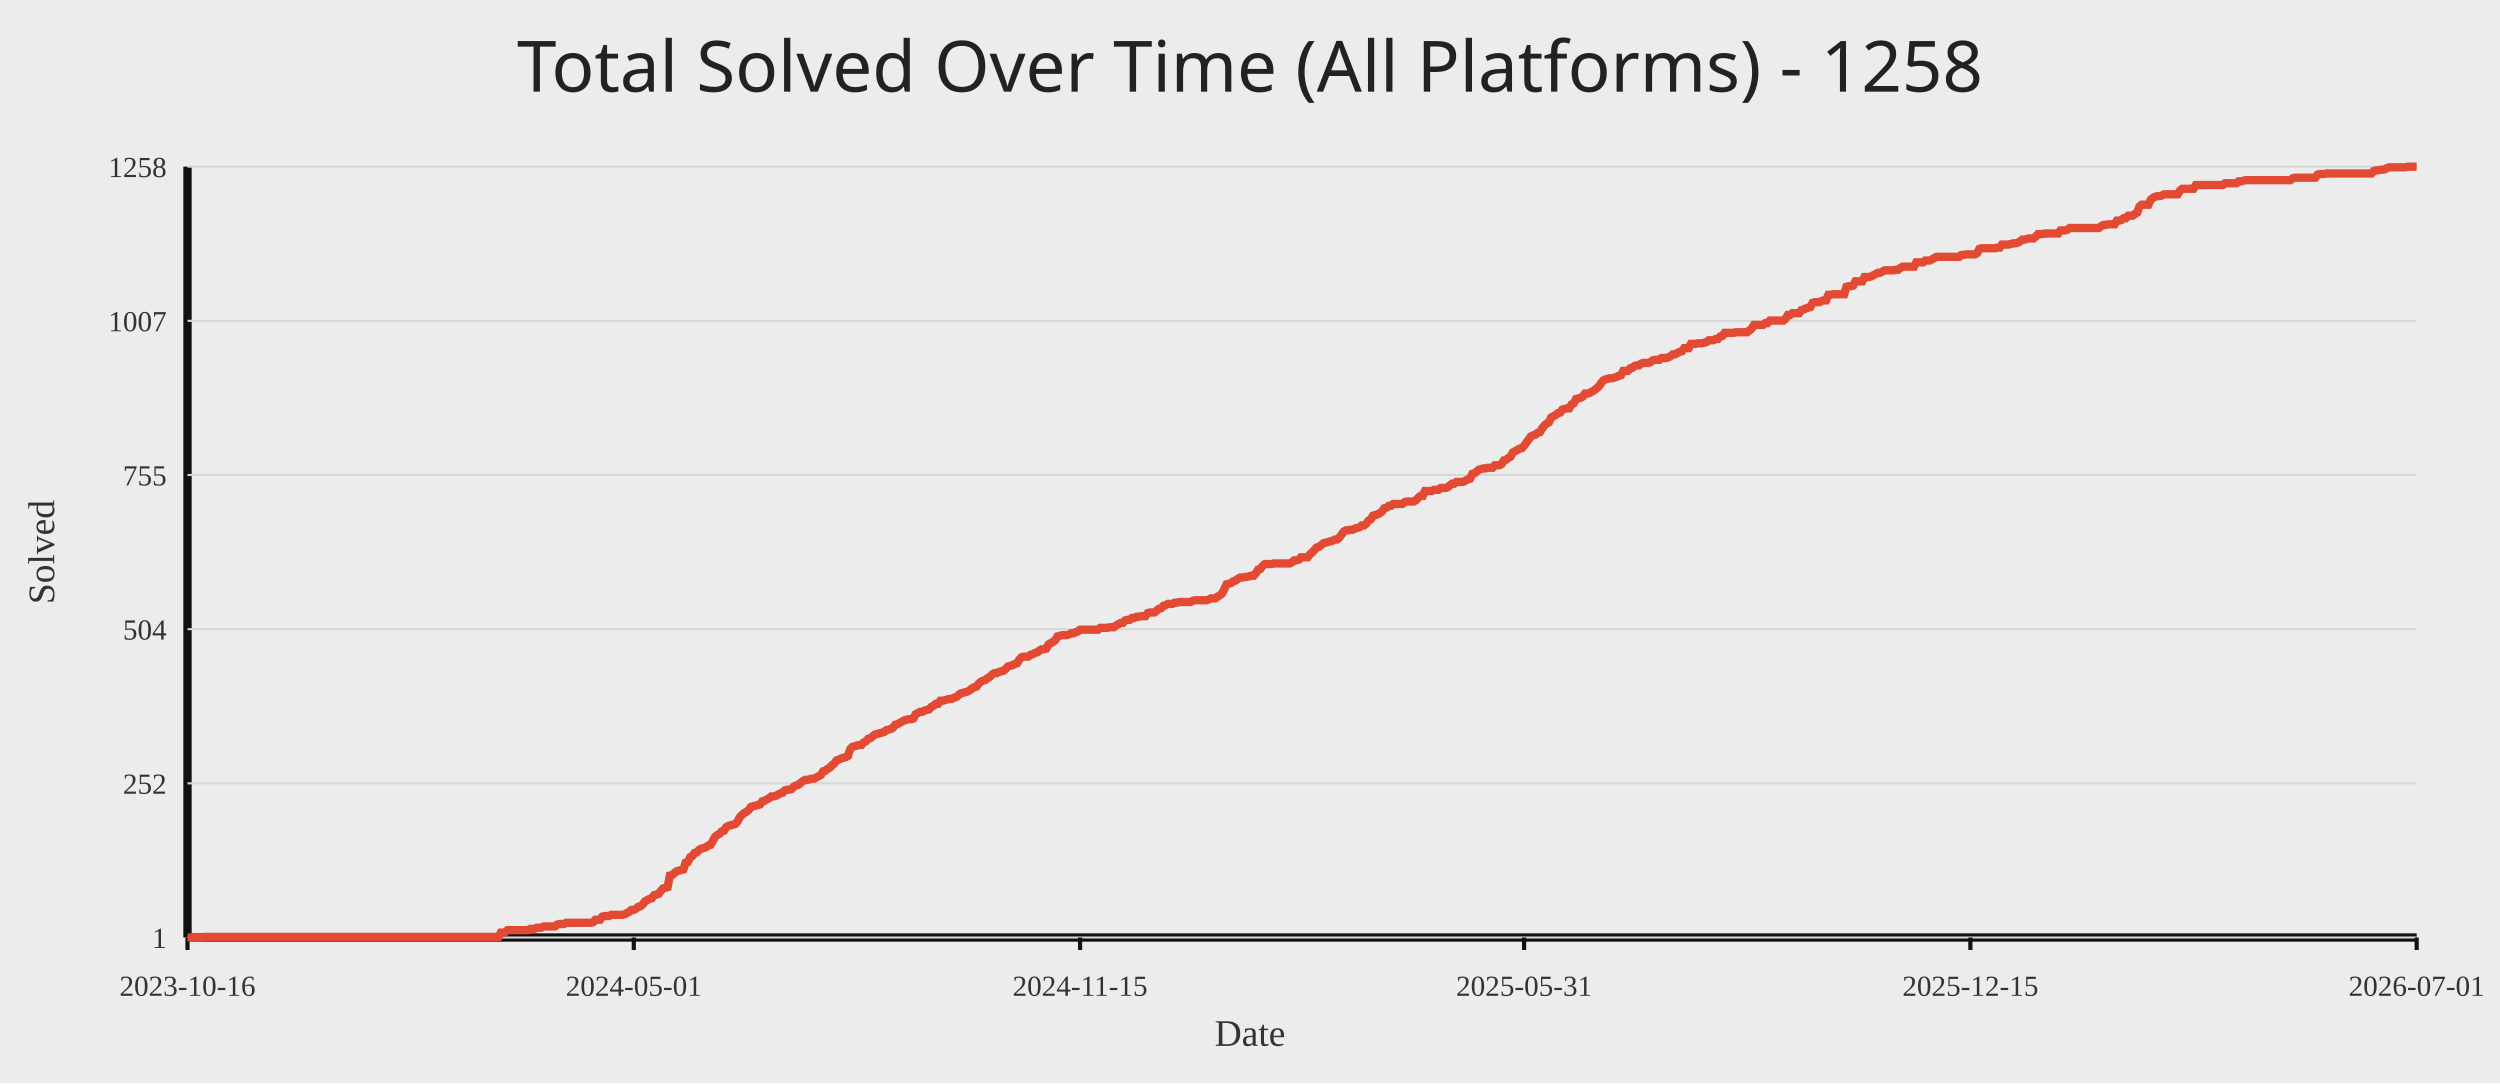
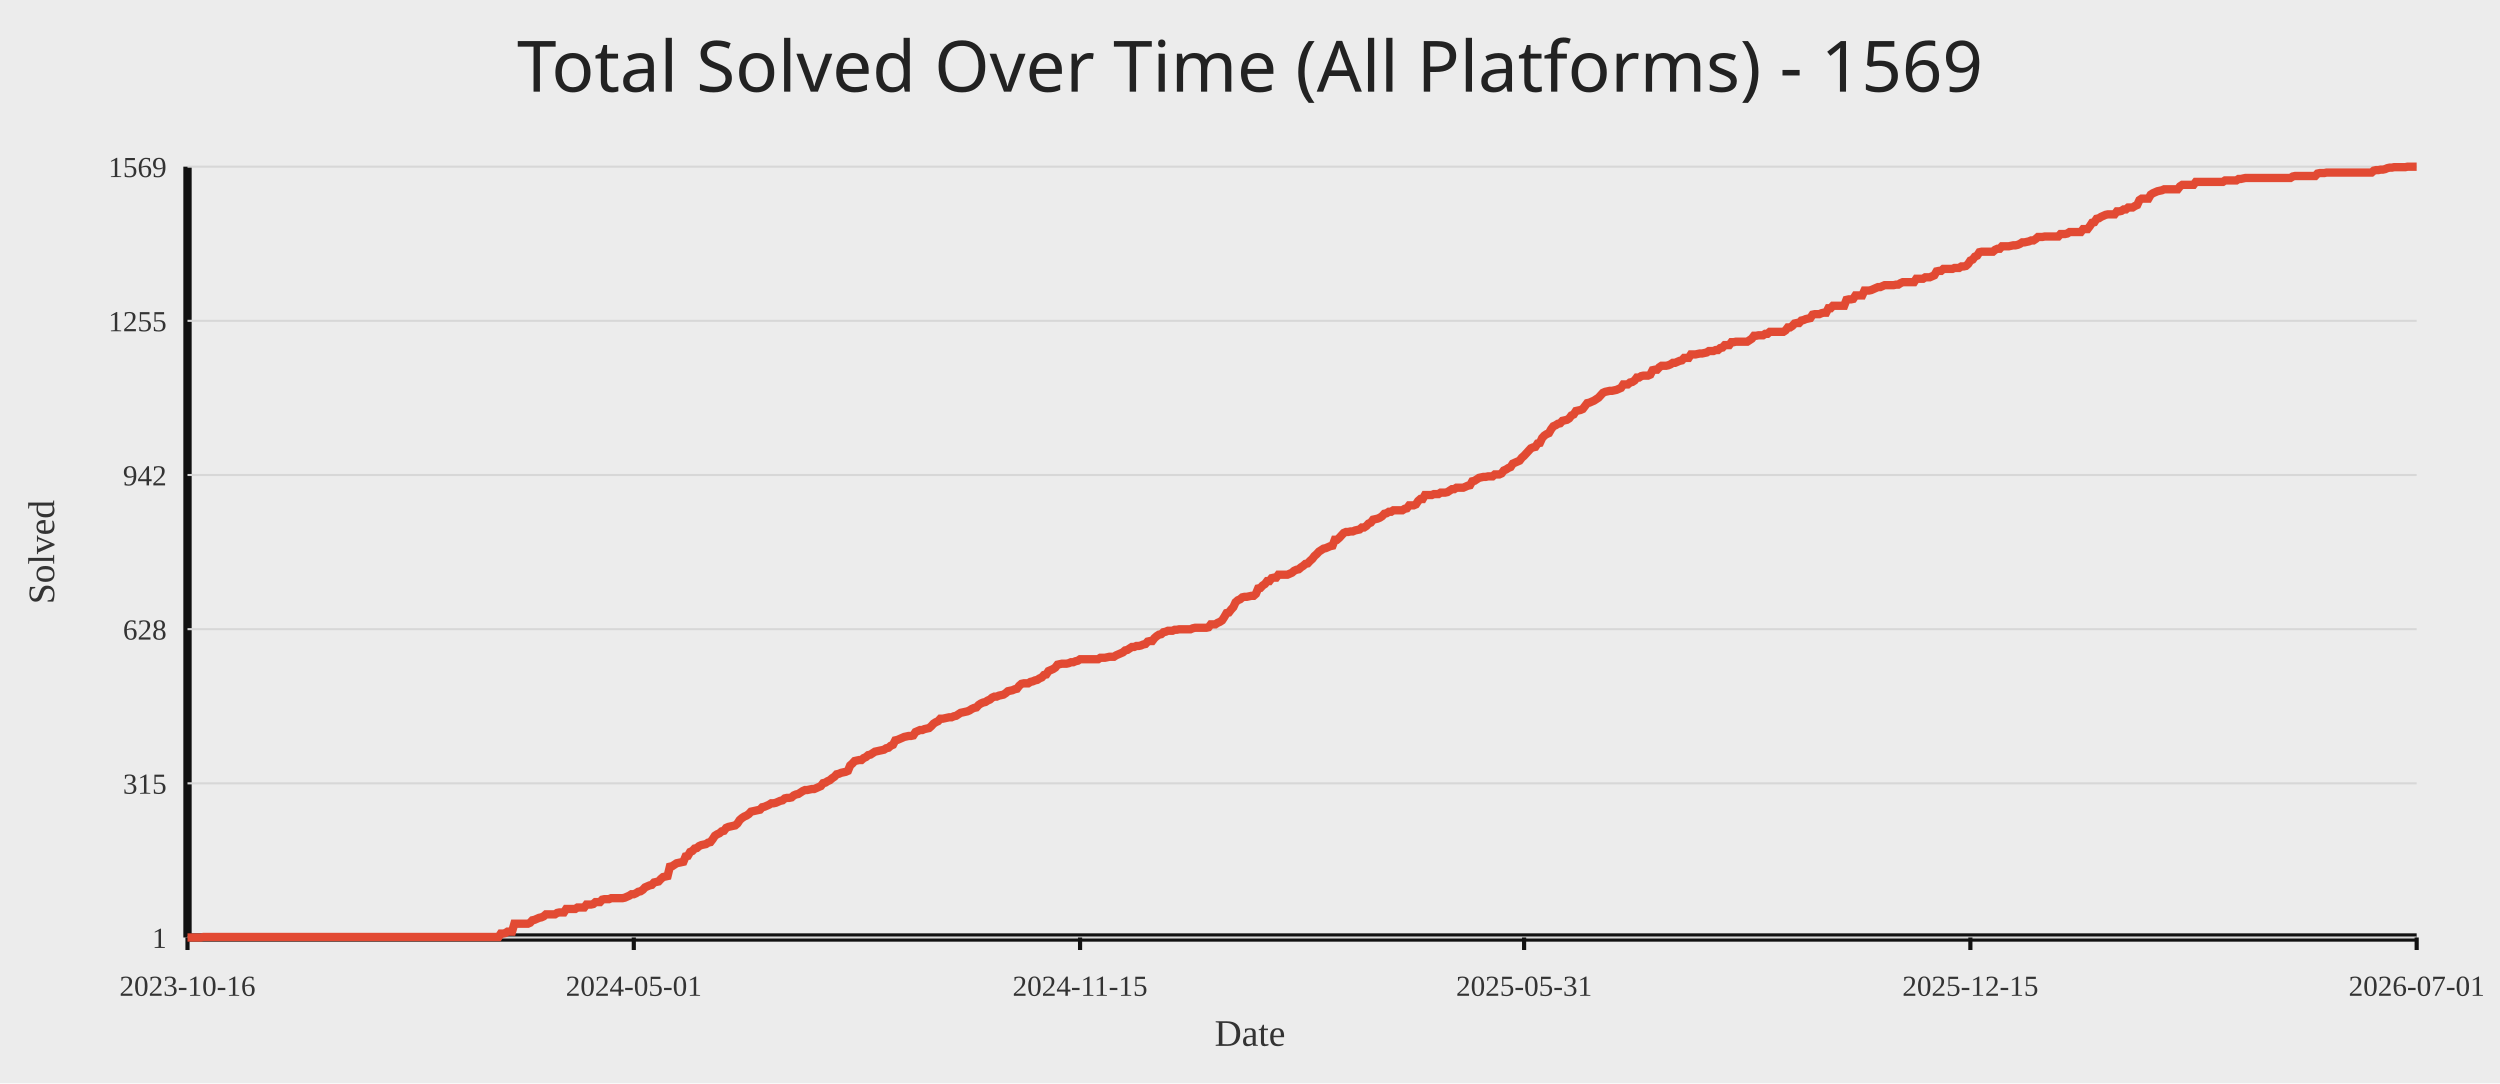
<svg xmlns="http://www.w3.org/2000/svg" width="1200" height="520">
  <rect width="100%" height="100%" fill="#ececec" />
-   <text x="50%" y="44" text-anchor="middle" fill="#222" font-size="34" font-family="Comic Sans MS, Segoe UI">Total Solved Over Time (All Platforms) - 1258</text>
+   <text x="50%" y="44" text-anchor="middle" fill="#222" font-size="34" font-family="Comic Sans MS, Segoe UI">Total Solved Over Time (All Platforms) - 1569</text>
  <line x1="90" y1="450" x2="1160" y2="450" stroke="#111" stroke-width="4" />
  <line x1="90" y1="80" x2="90" y2="450" stroke="#111" stroke-width="4" />
  <line x1="90" y1="450.00" x2="1160" y2="450.00" stroke="#d7d7d7" stroke-width="1" />
  <text x="80" y="455.00" text-anchor="end" fill="#333" font-size="14">1</text>
  <line x1="90" y1="376.00" x2="1160" y2="376.00" stroke="#d7d7d7" stroke-width="1" />
-   <text x="80" y="381.00" text-anchor="end" fill="#333" font-size="14">252</text>
+   <text x="80" y="381.00" text-anchor="end" fill="#333" font-size="14">315</text>
  <line x1="90" y1="302.00" x2="1160" y2="302.00" stroke="#d7d7d7" stroke-width="1" />
-   <text x="80" y="307.00" text-anchor="end" fill="#333" font-size="14">504</text>
+   <text x="80" y="307.00" text-anchor="end" fill="#333" font-size="14">628</text>
  <line x1="90" y1="228.00" x2="1160" y2="228.00" stroke="#d7d7d7" stroke-width="1" />
-   <text x="80" y="233.00" text-anchor="end" fill="#333" font-size="14">755</text>
+   <text x="80" y="233.00" text-anchor="end" fill="#333" font-size="14">942</text>
  <line x1="90" y1="154.00" x2="1160" y2="154.00" stroke="#d7d7d7" stroke-width="1" />
-   <text x="80" y="159.00" text-anchor="end" fill="#333" font-size="14">1007</text>
+   <text x="80" y="159.00" text-anchor="end" fill="#333" font-size="14">1255</text>
  <line x1="90" y1="80.00" x2="1160" y2="80.00" stroke="#d7d7d7" stroke-width="1" />
-   <text x="80" y="85.00" text-anchor="end" fill="#333" font-size="14">1258</text>
+   <text x="80" y="85.00" text-anchor="end" fill="#333" font-size="14">1569</text>
  <line x1="90.00" y1="450" x2="90.00" y2="456" stroke="#111" stroke-width="2" />
  <text x="90.00" y="478" text-anchor="middle" fill="#333" font-size="14">2023-10-16</text>
  <line x1="304.22" y1="450" x2="304.22" y2="456" stroke="#111" stroke-width="2" />
  <text x="304.22" y="478" text-anchor="middle" fill="#333" font-size="14">2024-05-01</text>
  <line x1="518.43" y1="450" x2="518.43" y2="456" stroke="#111" stroke-width="2" />
  <text x="518.43" y="478" text-anchor="middle" fill="#333" font-size="14">2024-11-15</text>
  <line x1="731.57" y1="450" x2="731.57" y2="456" stroke="#111" stroke-width="2" />
  <text x="731.57" y="478" text-anchor="middle" fill="#333" font-size="14">2025-05-31</text>
  <line x1="945.78" y1="450" x2="945.78" y2="456" stroke="#111" stroke-width="2" />
  <text x="945.78" y="478" text-anchor="middle" fill="#333" font-size="14">2025-12-15</text>
  <line x1="1160.00" y1="450" x2="1160.00" y2="456" stroke="#111" stroke-width="2" />
  <text x="1160.00" y="478" text-anchor="middle" fill="#333" font-size="14">2026-07-01</text>
-   <polyline fill="none" stroke="#e24a33" stroke-width="4" points="90.00,450.00 91.08,450.00 92.16,450.00 93.25,450.00 94.33,450.00 95.41,450.00 96.49,450.00 97.57,449.71 98.66,449.71 99.74,449.71 100.82,449.71 101.90,449.71 102.98,449.71 104.06,449.71 105.15,449.71 106.23,449.71 107.31,449.71 108.39,449.71 109.47,449.71 110.56,449.71 111.64,449.71 112.72,449.71 113.80,449.71 114.88,449.71 115.97,449.71 117.05,449.71 118.13,449.71 119.21,449.71 120.29,449.71 121.38,449.71 122.46,449.71 123.54,449.71 124.62,449.71 125.70,449.71 126.78,449.71 127.87,449.71 128.95,449.71 130.03,449.71 131.11,449.71 132.19,449.71 133.28,449.71 134.36,449.71 135.44,449.71 136.52,449.71 137.60,449.71 138.69,449.71 139.77,449.71 140.85,449.71 141.93,449.71 143.01,449.71 144.10,449.71 145.18,449.71 146.26,449.71 147.34,449.71 148.42,449.71 149.50,449.71 150.59,449.71 151.67,449.71 152.75,449.71 153.83,449.71 154.91,449.71 156.00,449.71 157.08,449.71 158.16,449.71 159.24,449.71 160.32,449.71 161.41,449.71 162.49,449.71 163.57,449.71 164.65,449.71 165.73,449.71 166.81,449.71 167.90,449.71 168.98,449.71 170.06,449.71 171.14,449.71 172.22,449.71 173.31,449.71 174.39,449.71 175.47,449.71 176.55,449.71 177.63,449.71 178.72,449.71 179.80,449.71 180.88,449.71 181.96,449.71 183.04,449.71 184.13,449.71 185.21,449.71 186.29,449.71 187.37,449.71 188.45,449.71 189.53,449.71 190.62,449.71 191.70,449.71 192.78,449.71 193.86,449.71 194.94,449.71 196.03,449.71 197.11,449.71 198.19,449.71 199.27,449.71 200.35,449.71 201.44,449.71 202.52,449.71 203.60,449.71 204.68,449.71 205.76,449.71 206.85,449.71 207.93,449.71 209.01,449.71 210.09,449.71 211.17,449.71 212.25,449.71 213.34,449.71 214.42,449.71 215.50,449.71 216.58,449.71 217.66,449.71 218.75,449.71 219.83,449.71 220.91,449.71 221.99,449.71 223.07,449.71 224.16,449.71 225.24,449.71 226.32,449.71 227.40,449.71 228.48,449.71 229.57,449.71 230.65,449.71 231.73,449.71 232.81,449.71 233.89,449.71 234.97,449.71 236.06,449.71 237.14,449.71 238.22,449.71 239.30,449.71 240.38,447.65 241.47,447.65 242.55,447.35 243.63,446.47 244.71,446.47 245.79,446.47 246.88,446.47 247.96,446.47 249.04,446.47 250.12,446.47 251.20,446.47 252.29,446.47 253.37,446.47 254.45,445.88 255.53,445.88 256.61,445.88 257.69,445.29 258.78,445.29 259.86,445.29 260.94,444.70 262.02,444.70 263.10,444.70 264.19,444.70 265.27,444.70 266.35,444.70 267.43,443.82 268.51,443.52 269.60,443.52 270.68,443.52 271.76,442.94 272.84,442.94 273.92,442.94 275.01,442.94 276.09,442.94 277.17,442.94 278.25,442.94 279.33,442.94 280.41,442.94 281.50,442.94 282.58,442.94 283.66,442.94 284.74,442.64 285.82,441.46 286.91,441.46 287.99,441.46 289.07,439.99 290.15,439.70 291.23,439.70 292.32,439.70 293.40,439.11 294.48,439.11 295.56,439.11 296.64,439.11 297.72,439.11 298.81,439.11 299.89,438.81 300.97,438.23 302.05,437.64 303.13,436.75 304.22,436.75 305.30,436.17 306.38,435.28 307.46,434.99 308.54,434.11 309.63,432.63 310.71,432.04 311.79,431.46 312.87,431.16 313.95,429.69 315.04,429.40 316.12,429.10 317.20,427.63 318.28,426.45 319.36,426.16 320.44,425.86 321.53,420.27 322.61,419.98 323.69,419.09 324.77,418.21 325.85,417.92 326.94,417.62 328.02,417.33 329.10,414.09 330.18,413.79 331.26,411.44 332.35,410.85 333.43,409.38 334.51,409.09 335.59,407.91 336.67,407.32 337.76,407.02 338.84,406.73 339.92,405.85 341.00,405.55 342.08,403.79 343.16,401.73 344.25,400.84 345.33,400.25 346.41,399.08 347.49,398.78 348.57,397.02 349.66,396.43 350.74,396.13 351.82,395.84 352.90,395.54 353.98,394.37 355.07,392.31 356.15,391.13 357.23,390.25 358.31,389.66 359.39,388.77 360.48,387.30 361.56,387.01 362.64,386.71 363.72,386.42 364.80,386.13 365.88,384.65 366.97,384.36 368.05,383.77 369.13,383.18 370.21,382.30 371.29,382.30 372.38,382.00 373.46,381.42 374.54,380.83 375.62,380.53 376.70,379.36 377.79,379.06 378.87,379.06 379.95,378.77 381.03,377.59 382.11,377.00 383.20,376.71 384.28,375.82 385.36,374.94 386.44,374.35 387.52,374.35 388.60,374.06 389.69,373.76 390.77,373.76 391.85,373.17 392.93,372.59 394.01,372.00 395.10,370.23 396.18,369.94 397.26,369.05 398.34,368.46 399.42,367.29 400.51,366.40 401.59,364.93 402.67,364.64 403.75,364.05 404.83,363.75 405.92,363.46 407.00,362.87 408.08,359.63 409.16,358.46 410.24,358.16 411.32,357.87 412.41,357.57 413.49,357.57 414.57,356.40 415.65,355.81 416.73,354.63 417.82,354.34 418.90,353.45 419.98,352.57 421.06,352.28 422.14,351.98 423.23,351.69 424.31,351.39 425.39,350.51 426.47,350.21 427.55,349.92 428.63,349.33 429.72,347.86 430.80,347.57 431.88,346.98 432.96,346.39 434.04,345.80 435.13,345.51 436.21,345.21 437.29,345.21 438.37,344.92 439.45,342.86 440.54,342.27 441.62,341.68 442.70,341.68 443.78,341.09 444.86,340.80 445.95,340.50 447.03,339.32 448.11,338.74 449.19,337.85 450.27,337.85 451.35,336.38 452.44,336.38 453.52,336.09 454.60,335.79 455.68,335.50 456.76,335.50 457.85,334.91 458.93,334.61 460.01,333.73 461.09,332.85 462.17,332.55 463.26,332.26 464.34,331.96 465.42,331.38 466.50,330.49 467.58,329.90 468.67,329.61 469.75,328.14 470.83,327.26 471.91,326.67 472.99,326.37 474.07,325.49 475.16,324.90 476.24,323.72 477.32,323.13 478.40,323.13 479.48,322.55 480.57,322.25 481.65,321.96 482.73,321.07 483.81,319.90 484.89,319.60 485.98,319.31 487.06,318.72 488.14,318.42 489.22,316.66 490.30,315.48 491.39,315.19 492.47,315.19 493.55,315.19 494.63,314.30 495.71,314.01 496.79,313.42 497.88,313.13 498.96,312.24 500.04,311.65 501.12,311.65 502.20,311.36 503.29,309.30 504.37,308.71 505.45,308.12 506.53,307.24 507.61,305.47 508.70,305.18 509.78,304.88 510.86,304.88 511.94,304.88 513.02,304.59 514.11,304.00 515.19,304.00 516.27,303.41 517.35,303.12 518.43,302.24 519.51,302.24 520.60,302.24 521.68,302.24 522.76,302.24 523.84,302.24 524.92,302.24 526.01,302.24 527.09,302.24 528.17,301.35 529.25,301.35 530.33,301.35 531.42,301.35 532.50,301.06 533.58,301.06 534.66,301.06 535.74,300.18 536.83,299.59 537.91,299.00 538.99,299.00 540.07,297.82 541.15,297.53 542.23,297.53 543.32,296.64 544.40,296.64 545.48,296.05 546.56,296.05 547.64,295.76 548.73,295.76 549.81,295.76 550.89,294.29 551.97,293.99 553.05,293.99 554.14,293.99 555.22,293.11 556.30,292.23 557.38,291.93 558.46,290.76 559.54,290.46 560.63,289.87 561.71,289.87 562.79,289.87 563.87,289.28 564.95,289.28 566.04,288.99 567.12,288.99 568.20,288.99 569.28,288.99 570.36,288.99 571.45,288.99 572.53,288.40 573.61,288.11 574.69,288.11 575.77,288.11 576.86,288.11 577.94,288.11 579.02,288.11 580.10,287.81 581.18,287.22 582.26,287.22 583.35,287.22 584.43,286.34 585.51,285.75 586.59,284.87 587.67,282.81 588.76,280.45 589.84,280.16 590.92,279.86 592.00,278.98 593.08,278.69 594.17,277.80 595.25,277.22 596.33,277.22 597.41,276.92 598.49,276.92 599.58,276.63 600.66,276.33 601.74,276.33 602.82,275.16 603.90,273.39 604.98,273.09 606.07,271.62 607.15,270.74 608.23,270.74 609.31,270.74 610.39,270.74 611.48,270.45 612.56,270.45 613.64,270.45 614.72,270.45 615.80,270.45 616.89,270.45 617.97,270.45 619.05,270.45 620.13,269.86 621.21,268.97 622.30,268.97 623.38,268.68 624.46,267.50 625.54,267.50 626.62,267.50 627.70,267.50 628.79,266.03 629.87,265.15 630.95,263.97 632.03,262.79 633.11,262.50 634.20,261.61 635.28,260.73 636.36,260.44 637.44,260.14 638.52,259.85 639.61,259.55 640.69,258.97 641.77,258.97 642.85,258.08 643.93,256.61 645.02,255.14 646.10,254.55 647.18,254.55 648.26,254.26 649.34,254.26 650.42,253.67 651.51,253.37 652.59,253.08 653.67,252.20 654.75,252.20 655.83,251.31 656.92,249.84 658.00,249.25 659.08,247.49 660.16,247.19 661.24,246.90 662.33,246.31 663.41,245.43 664.49,243.95 665.57,243.66 666.65,242.78 667.74,242.78 668.82,241.89 669.90,241.89 670.98,241.89 672.06,241.89 673.14,241.89 674.23,241.01 675.31,240.72 676.39,240.72 677.47,240.72 678.55,240.72 679.64,240.13 680.72,238.95 681.80,238.07 682.88,238.07 683.96,235.71 685.05,235.71 686.13,235.71 687.21,235.71 688.29,235.12 689.37,235.12 690.46,235.12 691.54,234.24 692.62,234.24 693.70,234.24 694.78,233.95 695.86,233.06 696.95,232.18 698.03,232.18 699.11,231.30 700.19,231.30 701.27,231.30 702.36,231.30 703.44,230.71 704.52,230.12 705.60,229.82 706.68,227.47 707.77,227.18 708.85,226.29 709.93,225.41 711.01,225.12 712.09,224.82 713.17,224.82 714.26,224.53 715.34,224.53 716.42,224.53 717.50,223.35 718.58,223.35 719.67,223.35 720.75,222.76 721.83,220.99 722.91,220.70 723.99,219.82 725.08,219.23 726.16,217.17 727.24,216.58 728.32,215.99 729.40,215.40 730.49,215.11 731.57,213.93 732.65,212.46 733.73,210.99 734.81,209.51 735.89,208.93 736.98,208.63 738.06,207.75 739.14,207.45 740.22,205.69 741.30,204.22 742.39,203.33 743.47,202.74 744.55,200.39 745.63,199.80 746.71,199.21 747.80,198.33 748.88,198.04 749.96,196.56 751.04,196.27 752.12,195.97 753.21,195.97 754.29,194.21 755.37,193.62 756.45,191.56 757.53,191.26 758.61,190.97 759.70,190.38 760.78,188.91 761.86,188.91 762.94,188.62 764.02,188.03 765.11,187.44 766.19,186.56 767.27,185.67 768.35,184.20 769.43,182.73 770.52,182.14 771.60,181.85 772.68,181.55 773.76,181.55 774.84,181.26 775.93,180.96 777.01,180.37 778.09,180.08 779.17,178.02 780.25,178.02 781.33,178.02 782.42,176.84 783.50,176.55 784.58,175.66 785.66,175.37 786.74,175.37 787.83,174.49 788.91,174.19 789.99,174.19 791.07,174.19 792.15,173.90 793.24,173.02 794.32,172.72 795.40,172.72 796.48,172.72 797.56,171.84 798.65,171.84 799.73,171.84 800.81,171.54 801.89,170.95 802.97,170.07 804.05,170.07 805.14,169.48 806.22,168.89 807.30,168.60 808.38,167.13 809.46,167.13 810.55,167.13 811.63,165.07 812.71,165.07 813.79,165.07 814.87,164.77 815.96,164.77 817.04,164.77 818.12,164.48 819.20,164.18 820.28,163.30 821.37,163.30 822.45,163.30 823.53,162.71 824.61,162.71 825.69,161.54 826.77,161.24 827.86,159.77 828.94,159.77 830.02,159.77 831.10,159.77 832.18,159.77 833.27,159.47 834.35,159.47 835.43,159.47 836.51,159.47 837.59,159.47 838.68,159.47 839.76,158.59 840.84,157.71 841.92,155.94 843.00,155.94 844.08,155.94 845.17,155.94 846.25,155.94 847.33,155.06 848.41,155.06 849.49,153.88 850.58,153.88 851.66,153.88 852.74,153.88 853.82,153.88 854.90,153.88 855.99,153.88 857.07,153.00 858.15,151.23 859.23,151.23 860.31,150.35 861.40,150.35 862.48,150.35 863.56,150.35 864.64,148.88 865.72,148.58 866.80,148.00 867.89,147.70 868.97,147.41 870.05,145.35 871.13,145.05 872.21,145.05 873.30,145.05 874.38,144.46 875.46,144.17 876.54,144.17 877.62,141.52 878.71,141.52 879.79,141.23 880.87,141.23 881.95,141.23 883.03,141.23 884.12,141.23 885.20,141.23 886.28,137.69 887.36,137.40 888.44,137.40 889.52,137.10 890.61,135.04 891.69,135.04 892.77,135.04 893.85,135.04 894.93,132.98 896.02,132.98 897.10,132.98 898.18,132.69 899.26,132.10 900.34,131.51 901.43,130.92 902.51,130.92 903.59,130.33 904.67,129.75 905.75,129.75 906.84,129.75 907.92,129.75 909.00,129.75 910.08,129.45 911.16,129.45 912.24,128.57 913.33,127.98 914.41,127.98 915.49,127.98 916.57,127.98 917.65,127.98 918.74,127.98 919.82,125.92 920.90,125.92 921.98,125.92 923.06,125.92 924.15,125.04 925.23,125.04 926.31,125.04 927.39,124.45 928.47,123.86 929.56,123.27 930.64,123.27 931.72,123.27 932.80,123.27 933.88,123.27 934.96,123.27 936.05,123.27 937.13,123.27 938.21,123.27 939.29,123.27 940.37,123.27 941.46,122.39 942.54,122.39 943.62,122.09 944.70,122.09 945.78,122.09 946.87,122.09 947.95,122.09 949.03,121.50 950.11,119.44 951.19,119.15 952.28,119.15 953.36,119.15 954.44,119.15 955.52,119.15 956.60,119.15 957.68,119.15 958.77,118.85 959.85,118.85 960.93,117.38 962.01,117.38 963.09,117.38 964.18,117.38 965.26,117.09 966.34,116.79 967.42,116.79 968.50,116.50 969.59,115.91 970.67,115.03 971.75,115.03 972.83,114.73 973.91,114.44 974.99,114.44 976.08,114.44 977.16,113.56 978.24,112.38 979.32,112.38 980.40,112.38 981.49,112.08 982.57,112.08 983.65,112.08 984.73,112.08 985.81,112.08 986.90,112.08 987.98,112.08 989.06,110.61 990.14,110.61 991.22,110.61 992.31,110.32 993.39,109.44 994.47,109.44 995.55,109.44 996.63,109.44 997.71,109.44 998.80,109.44 999.88,109.44 1000.96,109.44 1002.04,109.44 1003.12,109.44 1004.21,109.44 1005.29,109.44 1006.37,109.44 1007.45,109.44 1008.53,108.55 1009.62,107.96 1010.70,107.96 1011.78,107.67 1012.86,107.67 1013.94,107.67 1015.03,107.67 1016.11,105.90 1017.19,105.90 1018.27,105.61 1019.35,104.73 1020.43,104.73 1021.52,103.55 1022.60,103.55 1023.68,103.55 1024.76,102.67 1025.84,102.08 1026.93,99.13 1028.01,98.25 1029.09,98.25 1030.17,98.25 1031.25,98.25 1032.34,95.89 1033.42,95.01 1034.50,94.42 1035.58,94.13 1036.66,94.13 1037.75,93.83 1038.83,93.25 1039.91,93.25 1040.99,93.25 1042.07,93.25 1043.15,93.25 1044.24,93.25 1045.32,93.25 1046.40,91.48 1047.48,90.60 1048.56,90.60 1049.65,90.60 1050.73,90.60 1051.81,90.60 1052.89,90.60 1053.97,88.83 1055.06,88.83 1056.14,88.83 1057.22,88.83 1058.30,88.83 1059.38,88.83 1060.47,88.83 1061.55,88.83 1062.63,88.83 1063.71,88.83 1064.79,88.83 1065.87,88.83 1066.96,88.83 1068.04,87.95 1069.12,87.95 1070.20,87.95 1071.28,87.95 1072.37,87.95 1073.45,87.95 1074.53,87.06 1075.61,87.06 1076.69,86.77 1077.78,86.48 1078.86,86.48 1079.94,86.48 1081.02,86.48 1082.10,86.48 1083.19,86.48 1084.27,86.48 1085.35,86.48 1086.43,86.48 1087.51,86.48 1088.59,86.48 1089.68,86.48 1090.76,86.48 1091.84,86.48 1092.92,86.48 1094.00,86.48 1095.09,86.48 1096.17,86.48 1097.25,86.48 1098.33,86.48 1099.41,86.48 1100.50,85.59 1101.58,85.30 1102.66,85.30 1103.74,85.30 1104.82,85.30 1105.90,85.30 1106.99,85.30 1108.07,85.30 1109.15,85.30 1110.23,85.30 1111.31,85.30 1112.40,83.83 1113.48,83.53 1114.56,83.53 1115.64,83.53 1116.72,83.24 1117.81,83.24 1118.89,83.24 1119.97,83.24 1121.05,83.24 1122.13,83.24 1123.22,83.24 1124.30,83.24 1125.38,83.24 1126.46,83.24 1127.54,83.24 1128.62,83.24 1129.71,83.24 1130.79,83.24 1131.87,83.24 1132.95,83.24 1134.03,83.24 1135.12,83.24 1136.20,83.24 1137.28,83.24 1138.36,83.24 1139.44,82.06 1140.53,81.77 1141.61,81.77 1142.69,81.47 1143.77,81.47 1144.85,81.18 1145.94,80.59 1147.02,80.29 1148.10,80.29 1149.18,80.29 1150.26,80.29 1151.34,80.29 1152.43,80.29 1153.51,80.29 1154.59,80.29 1155.67,80.00 1156.75,80.00 1157.84,80.00 1158.92,80.00 1160.00,80.00" />
+   <polyline fill="none" stroke="#e24a33" stroke-width="4" points="90.00,450.00 91.08,450.00 92.16,450.00 93.25,450.00 94.33,450.00 95.41,450.00 96.49,450.00 97.57,449.76 98.66,449.76 99.74,449.76 100.82,449.76 101.90,449.76 102.98,449.76 104.06,449.76 105.15,449.76 106.23,449.76 107.31,449.76 108.39,449.76 109.47,449.76 110.56,449.76 111.64,449.76 112.72,449.76 113.80,449.76 114.88,449.76 115.97,449.76 117.05,449.76 118.13,449.76 119.21,449.76 120.29,449.76 121.38,449.76 122.46,449.76 123.54,449.76 124.62,449.76 125.70,449.76 126.78,449.76 127.87,449.76 128.95,449.76 130.03,449.76 131.11,449.76 132.19,449.76 133.28,449.76 134.36,449.76 135.44,449.76 136.52,449.76 137.60,449.76 138.69,449.76 139.77,449.76 140.85,449.76 141.93,449.76 143.01,449.76 144.10,449.76 145.18,449.76 146.26,449.76 147.34,449.76 148.42,449.76 149.50,449.76 150.59,449.76 151.67,449.76 152.75,449.76 153.83,449.76 154.91,449.76 156.00,449.76 157.08,449.76 158.16,449.76 159.24,449.76 160.32,449.76 161.41,449.76 162.49,449.76 163.57,449.76 164.65,449.76 165.73,449.76 166.81,449.76 167.90,449.76 168.98,449.76 170.06,449.76 171.14,449.76 172.22,449.76 173.31,449.76 174.39,449.76 175.47,449.76 176.55,449.76 177.63,449.76 178.72,449.76 179.80,449.76 180.88,449.76 181.96,449.76 183.04,449.76 184.13,449.76 185.21,449.76 186.29,449.76 187.37,449.76 188.45,449.76 189.53,449.76 190.62,449.76 191.70,449.76 192.78,449.76 193.86,449.76 194.94,449.76 196.03,449.76 197.11,449.76 198.19,449.76 199.27,449.76 200.35,449.76 201.44,449.76 202.52,449.76 203.60,449.76 204.68,449.76 205.76,449.76 206.85,449.76 207.93,449.76 209.01,449.76 210.09,449.76 211.17,449.76 212.25,449.76 213.34,449.76 214.42,449.76 215.50,449.76 216.58,449.76 217.66,449.76 218.75,449.76 219.83,449.76 220.91,449.76 221.99,449.76 223.07,449.76 224.16,449.76 225.24,449.76 226.32,449.76 227.40,449.76 228.48,449.76 229.57,449.76 230.65,449.76 231.73,449.76 232.81,449.76 233.89,449.76 234.97,449.76 236.06,449.76 237.14,449.76 238.22,449.76 239.30,449.76 240.38,448.11 241.47,448.11 242.55,447.88 243.63,447.17 244.71,447.17 245.79,447.17 246.88,443.39 247.96,443.39 249.04,443.39 250.12,443.39 251.20,443.39 252.29,443.39 253.37,443.39 254.45,442.92 255.53,441.74 256.61,441.51 257.69,441.03 258.78,440.56 259.86,440.33 260.94,439.85 262.02,438.91 263.10,438.91 264.19,438.91 265.27,438.91 266.35,438.91 267.43,438.20 268.51,437.97 269.60,437.97 270.68,437.97 271.76,436.31 272.84,436.31 273.92,436.31 275.01,436.31 276.09,436.31 277.17,435.61 278.25,435.61 279.33,435.61 280.41,435.61 281.50,434.19 282.58,434.19 283.66,434.19 284.74,433.95 285.82,433.01 286.91,433.01 287.99,433.01 289.07,431.83 290.15,431.59 291.23,431.59 292.32,431.59 293.40,431.12 294.48,431.12 295.56,431.12 296.64,431.12 297.72,431.12 298.81,431.12 299.89,430.89 300.97,430.41 302.05,429.94 303.13,429.23 304.22,429.23 305.30,428.76 306.38,428.05 307.46,427.82 308.54,427.11 309.63,425.93 310.71,425.46 311.79,424.99 312.87,424.75 313.95,423.57 315.04,423.34 316.12,423.10 317.20,421.92 318.28,420.98 319.36,420.74 320.44,420.50 321.53,416.02 322.61,415.78 323.69,415.08 324.77,414.37 325.85,414.13 326.94,413.90 328.02,413.66 329.10,411.07 330.18,410.83 331.26,408.94 332.35,408.47 333.43,407.29 334.51,407.05 335.59,406.11 336.67,405.64 337.76,405.40 338.84,405.17 339.92,404.46 341.00,404.22 342.08,402.81 343.16,401.15 344.25,400.45 345.33,399.97 346.41,399.03 347.49,398.79 348.57,397.38 349.66,396.91 350.74,396.67 351.82,396.43 352.90,396.20 353.98,395.26 355.07,393.60 356.15,392.66 357.23,391.95 358.31,391.48 359.39,390.77 360.48,389.59 361.56,389.36 362.64,389.12 363.72,388.88 364.80,388.65 365.88,387.47 366.97,387.23 368.05,386.76 369.13,386.29 370.21,385.58 371.29,385.58 372.38,385.34 373.46,384.87 374.54,384.40 375.62,384.16 376.70,383.22 377.79,382.98 378.87,382.98 379.95,382.75 381.03,381.80 382.11,381.33 383.20,381.10 384.28,380.39 385.36,379.68 386.44,379.21 387.52,379.21 388.60,378.97 389.69,378.74 390.77,378.74 391.85,378.27 392.93,377.79 394.01,377.32 395.10,375.91 396.18,375.67 397.26,374.96 398.34,374.49 399.42,373.55 400.51,372.84 401.59,371.66 402.67,371.42 403.75,370.95 404.83,370.71 405.92,370.48 407.00,370.01 408.08,367.41 409.16,366.47 410.24,365.29 411.32,365.05 412.41,364.82 413.49,364.82 414.57,363.87 415.65,363.40 416.73,362.46 417.82,362.22 418.90,361.51 419.98,360.80 421.06,360.57 422.14,360.33 423.23,360.10 424.31,359.86 425.39,359.15 426.47,358.92 427.55,357.97 428.63,357.50 429.72,355.38 430.80,355.14 431.88,354.67 432.96,354.20 434.04,353.72 435.13,353.49 436.21,353.25 437.29,353.25 438.37,353.02 439.45,351.36 440.54,350.89 441.62,350.42 442.70,350.42 443.78,349.95 444.86,349.71 445.95,349.48 447.03,348.53 448.11,347.35 449.19,346.65 450.27,346.17 451.35,344.99 452.44,344.99 453.52,344.76 454.60,344.52 455.68,344.29 456.76,344.29 457.85,343.81 458.93,343.58 460.01,342.87 461.09,342.16 462.17,341.93 463.26,341.69 464.34,341.45 465.42,340.98 466.50,340.27 467.58,339.80 468.67,339.57 469.75,338.39 470.83,337.68 471.91,337.21 472.99,336.97 474.07,336.26 475.16,335.79 476.24,334.85 477.32,334.38 478.40,334.38 479.48,333.90 480.57,333.67 481.65,333.43 482.73,332.72 483.81,331.78 484.89,331.54 485.98,331.31 487.06,330.84 488.14,330.60 489.22,329.18 490.30,328.24 491.39,328.00 492.47,328.00 493.55,328.00 494.63,327.30 495.71,327.06 496.79,326.59 497.88,326.35 498.96,325.64 500.04,325.17 501.12,323.99 502.20,323.76 503.29,322.10 504.37,321.63 505.45,321.16 506.53,320.45 507.61,319.04 508.70,318.80 509.78,318.57 510.86,318.57 511.94,318.57 513.02,318.33 514.11,317.86 515.19,317.86 516.27,317.39 517.35,317.15 518.43,316.44 519.51,316.44 520.60,316.44 521.68,316.44 522.76,316.44 523.84,316.44 524.92,316.44 526.01,316.44 527.09,316.44 528.17,315.73 529.25,315.73 530.33,315.73 531.42,315.50 532.50,315.26 533.58,315.26 534.66,315.26 535.74,314.55 536.83,314.08 537.91,313.61 538.99,313.14 540.07,312.19 541.15,311.96 542.23,311.25 543.32,310.54 544.40,310.54 545.48,310.07 546.56,310.07 547.64,309.83 548.73,309.36 549.81,309.13 550.89,307.95 551.97,307.71 553.05,307.71 554.14,306.29 555.22,305.35 556.30,304.64 557.38,304.41 558.46,303.46 559.54,303.23 560.63,302.76 561.71,302.76 562.79,302.76 563.87,302.28 564.95,302.28 566.04,302.05 567.12,302.05 568.20,302.05 569.28,302.05 570.36,302.05 571.45,302.05 572.53,301.58 573.61,301.34 574.69,301.34 575.77,301.34 576.86,301.34 577.94,301.34 579.02,301.34 580.10,301.10 581.18,299.69 582.26,299.69 583.35,299.69 584.43,298.98 585.51,298.51 586.59,297.80 587.67,296.15 588.76,294.26 589.84,294.02 590.92,292.61 592.00,291.43 593.08,289.07 594.17,288.12 595.25,287.65 596.33,286.71 597.41,286.47 598.49,286.47 599.58,286.24 600.66,286.00 601.74,286.00 602.82,285.06 603.90,282.46 604.98,282.23 606.07,281.05 607.15,280.34 608.23,278.92 609.31,278.92 610.39,277.51 611.48,277.27 612.56,277.27 613.64,275.85 614.72,275.85 615.80,275.85 616.89,275.85 617.97,275.85 619.05,275.38 620.13,274.91 621.21,273.97 622.30,273.49 623.38,273.26 624.46,272.32 625.54,271.61 626.62,270.66 627.70,270.43 628.79,269.25 629.87,268.30 630.95,266.89 632.03,265.94 633.11,264.76 634.20,264.06 635.28,263.35 636.36,263.11 637.44,262.64 638.52,262.17 639.61,261.93 640.69,259.10 641.77,259.10 642.85,258.16 643.93,256.98 645.02,255.80 646.10,255.33 647.18,255.33 648.26,255.09 649.34,255.09 650.42,254.62 651.51,254.38 652.59,254.15 653.67,253.20 654.75,253.20 655.83,252.49 656.92,251.31 658.00,250.84 659.08,249.43 660.16,249.19 661.24,248.95 662.33,248.48 663.41,247.77 664.49,246.59 665.57,246.36 666.65,245.65 667.74,245.65 668.82,244.94 669.90,244.94 670.98,244.94 672.06,244.94 673.14,244.94 674.23,244.23 675.31,244.00 676.39,242.58 677.47,242.58 678.55,242.58 679.64,242.11 680.72,240.46 681.80,239.52 682.88,239.52 683.96,237.63 685.05,237.63 686.13,237.63 687.21,237.63 688.29,237.16 689.37,237.16 690.46,237.16 691.54,236.45 692.62,236.45 693.70,236.45 694.78,236.21 695.86,235.50 696.95,234.80 698.03,234.80 699.11,234.09 700.19,234.09 701.27,234.09 702.36,234.09 703.44,233.62 704.52,233.14 705.60,232.91 706.68,231.02 707.77,230.78 708.85,230.08 709.93,229.37 711.01,229.13 712.09,228.90 713.17,228.90 714.26,228.66 715.34,228.66 716.42,228.66 717.50,227.72 718.58,227.72 719.67,227.72 720.75,227.24 721.83,225.83 722.91,225.36 723.99,224.65 725.08,224.18 726.16,222.53 727.24,222.05 728.32,221.58 729.40,221.11 730.49,219.69 731.57,218.75 732.65,217.57 733.73,216.39 734.81,215.21 735.89,214.74 736.98,214.50 738.06,212.85 739.14,212.61 740.22,210.26 741.30,209.08 742.39,208.37 743.47,207.90 744.55,206.01 745.63,204.59 746.71,204.12 747.80,203.41 748.88,203.18 749.96,202.00 751.04,201.76 752.12,201.52 753.21,200.82 754.29,199.40 755.37,198.93 756.45,197.28 757.53,197.04 758.61,196.80 759.70,196.33 760.78,194.92 761.86,193.50 762.94,193.27 764.02,192.79 765.11,192.32 766.19,191.61 767.27,190.91 768.35,189.73 769.43,188.55 770.52,188.07 771.60,187.84 772.68,187.60 773.76,187.60 774.84,187.37 775.93,187.13 777.01,186.66 778.09,186.19 779.17,184.53 780.25,184.53 781.33,184.53 782.42,183.59 783.50,183.35 784.58,182.65 785.66,181.23 786.74,181.23 787.83,180.52 788.91,180.29 789.99,180.29 791.07,180.29 792.15,179.82 793.24,177.69 794.32,177.46 795.40,177.46 796.48,176.28 797.56,175.57 798.65,175.57 799.73,175.57 800.81,175.33 801.89,174.86 802.97,174.15 804.05,174.15 805.14,173.68 806.22,173.21 807.30,172.97 808.38,171.79 809.46,171.79 810.55,171.79 811.63,170.14 812.71,170.14 813.79,170.14 814.87,169.90 815.96,169.67 817.04,169.67 818.12,169.43 819.20,169.20 820.28,168.49 821.37,168.49 822.45,168.49 823.53,168.02 824.61,168.02 825.69,167.07 826.77,166.84 827.86,165.66 828.94,165.66 830.02,165.66 831.10,164.24 832.18,164.24 833.27,164.01 834.35,164.01 835.43,164.01 836.51,164.01 837.59,164.01 838.68,164.01 839.76,163.30 840.84,162.59 841.92,161.17 843.00,161.17 844.08,160.94 845.17,160.94 846.25,160.94 847.33,160.23 848.41,160.23 849.49,159.29 850.58,159.29 851.66,159.29 852.74,159.29 853.82,159.29 854.90,159.29 855.99,159.29 857.07,158.58 858.15,157.16 859.23,157.16 860.31,156.45 861.40,155.27 862.48,155.04 863.56,155.04 864.64,153.86 865.72,153.62 866.80,153.15 867.89,152.91 868.97,152.68 870.05,151.03 871.13,150.79 872.21,150.79 873.30,150.79 874.38,150.32 875.46,150.08 876.54,150.08 877.62,147.96 878.71,147.96 879.79,146.78 880.87,146.78 881.95,146.78 883.03,146.78 884.12,146.78 885.20,146.78 886.28,143.95 887.36,143.71 888.44,143.71 889.52,143.48 890.61,141.82 891.69,141.82 892.77,141.82 893.85,141.82 894.93,139.46 896.02,139.46 897.10,139.46 898.18,139.23 899.26,138.76 900.34,138.28 901.43,137.81 902.51,137.81 903.59,137.34 904.67,136.87 905.75,136.87 906.84,136.87 907.92,136.87 909.00,136.87 910.08,136.63 911.16,136.63 912.24,135.92 913.33,135.45 914.41,135.45 915.49,135.45 916.57,135.45 917.65,135.45 918.74,135.45 919.82,133.80 920.90,133.80 921.98,133.80 923.06,133.80 924.15,133.09 925.23,133.09 926.31,133.09 927.39,132.62 928.47,132.15 929.56,130.26 930.64,130.03 931.72,130.03 932.80,129.08 933.88,129.08 934.96,129.08 936.05,129.08 937.13,129.08 938.21,128.61 939.29,128.61 940.37,128.61 941.46,127.90 942.54,127.90 943.62,127.67 944.70,126.72 945.78,125.07 946.87,124.60 947.95,123.18 949.03,122.71 950.11,121.06 951.19,120.82 952.28,120.82 953.36,120.82 954.44,120.82 955.52,120.82 956.60,120.82 957.68,119.88 958.77,119.41 959.85,119.41 960.93,118.23 962.01,118.23 963.09,118.23 964.18,118.23 965.26,117.99 966.34,117.76 967.42,117.76 968.50,117.52 969.59,117.05 970.67,116.34 971.75,116.34 972.83,116.10 973.91,115.87 974.99,115.40 976.08,115.40 977.16,114.69 978.24,113.74 979.32,113.74 980.40,113.74 981.49,113.51 982.57,113.51 983.65,113.51 984.73,113.51 985.81,113.51 986.90,113.51 987.98,113.51 989.06,112.33 990.14,112.33 991.22,112.33 992.31,112.09 993.39,111.38 994.47,111.38 995.55,111.38 996.63,111.38 997.71,111.38 998.80,111.38 999.88,109.97 1000.96,109.97 1002.04,109.97 1003.12,108.55 1004.21,106.90 1005.29,106.66 1006.37,105.01 1007.45,104.78 1008.53,104.07 1009.62,103.60 1010.70,103.12 1011.78,102.89 1012.86,102.89 1013.94,102.89 1015.03,102.89 1016.11,101.47 1017.19,101.47 1018.27,101.24 1019.35,100.53 1020.43,100.53 1021.52,99.59 1022.60,99.59 1023.68,99.59 1024.76,98.88 1025.84,98.41 1026.93,96.05 1028.01,95.34 1029.09,95.34 1030.17,95.34 1031.25,95.34 1032.34,93.45 1033.42,92.74 1034.50,92.27 1035.58,91.80 1036.66,91.56 1037.75,91.33 1038.83,90.85 1039.91,90.85 1040.99,90.85 1042.07,90.85 1043.15,90.85 1044.24,90.85 1045.32,90.85 1046.40,89.44 1047.48,88.73 1048.56,88.73 1049.65,88.73 1050.73,88.73 1051.81,88.73 1052.89,88.73 1053.97,87.32 1055.06,87.32 1056.14,87.32 1057.22,87.32 1058.30,87.32 1059.38,87.32 1060.47,87.32 1061.55,87.32 1062.63,87.32 1063.71,87.32 1064.79,87.32 1065.87,87.32 1066.96,87.32 1068.04,86.61 1069.12,86.61 1070.20,86.61 1071.28,86.61 1072.37,86.61 1073.45,86.61 1074.53,85.90 1075.61,85.90 1076.69,85.66 1077.78,85.43 1078.86,85.43 1079.94,85.43 1081.02,85.43 1082.10,85.43 1083.19,85.43 1084.27,85.43 1085.35,85.43 1086.43,85.43 1087.51,85.43 1088.59,85.43 1089.68,85.43 1090.76,85.43 1091.84,85.43 1092.92,85.43 1094.00,85.43 1095.09,85.43 1096.17,85.43 1097.25,85.43 1098.33,85.43 1099.41,85.43 1100.50,84.72 1101.58,84.48 1102.66,84.48 1103.74,84.48 1104.82,84.48 1105.90,84.48 1106.99,84.48 1108.07,84.48 1109.15,84.48 1110.23,84.48 1111.31,84.48 1112.40,83.30 1113.48,83.07 1114.56,83.07 1115.64,83.07 1116.72,82.83 1117.81,82.83 1118.89,82.83 1119.97,82.83 1121.05,82.83 1122.13,82.83 1123.22,82.83 1124.30,82.83 1125.38,82.83 1126.46,82.83 1127.54,82.83 1128.62,82.83 1129.71,82.83 1130.79,82.83 1131.87,82.83 1132.95,82.83 1134.03,82.83 1135.12,82.83 1136.20,82.83 1137.28,82.83 1138.36,82.83 1139.44,81.89 1140.53,81.65 1141.61,81.65 1142.69,81.42 1143.77,81.42 1144.85,81.18 1145.94,80.71 1147.02,80.47 1148.10,80.47 1149.18,80.24 1150.26,80.24 1151.34,80.24 1152.43,80.24 1153.51,80.24 1154.59,80.24 1155.67,80.00 1156.75,80.00 1157.84,80.00 1158.92,80.00 1160.00,80.00" />
  <text x="50%" y="502" text-anchor="middle" fill="#333" font-size="18">Date</text>
  <text x="26" y="265.00" transform="rotate(-90 26 265.00)" text-anchor="middle" fill="#333" font-size="18">Solved</text>
</svg>
